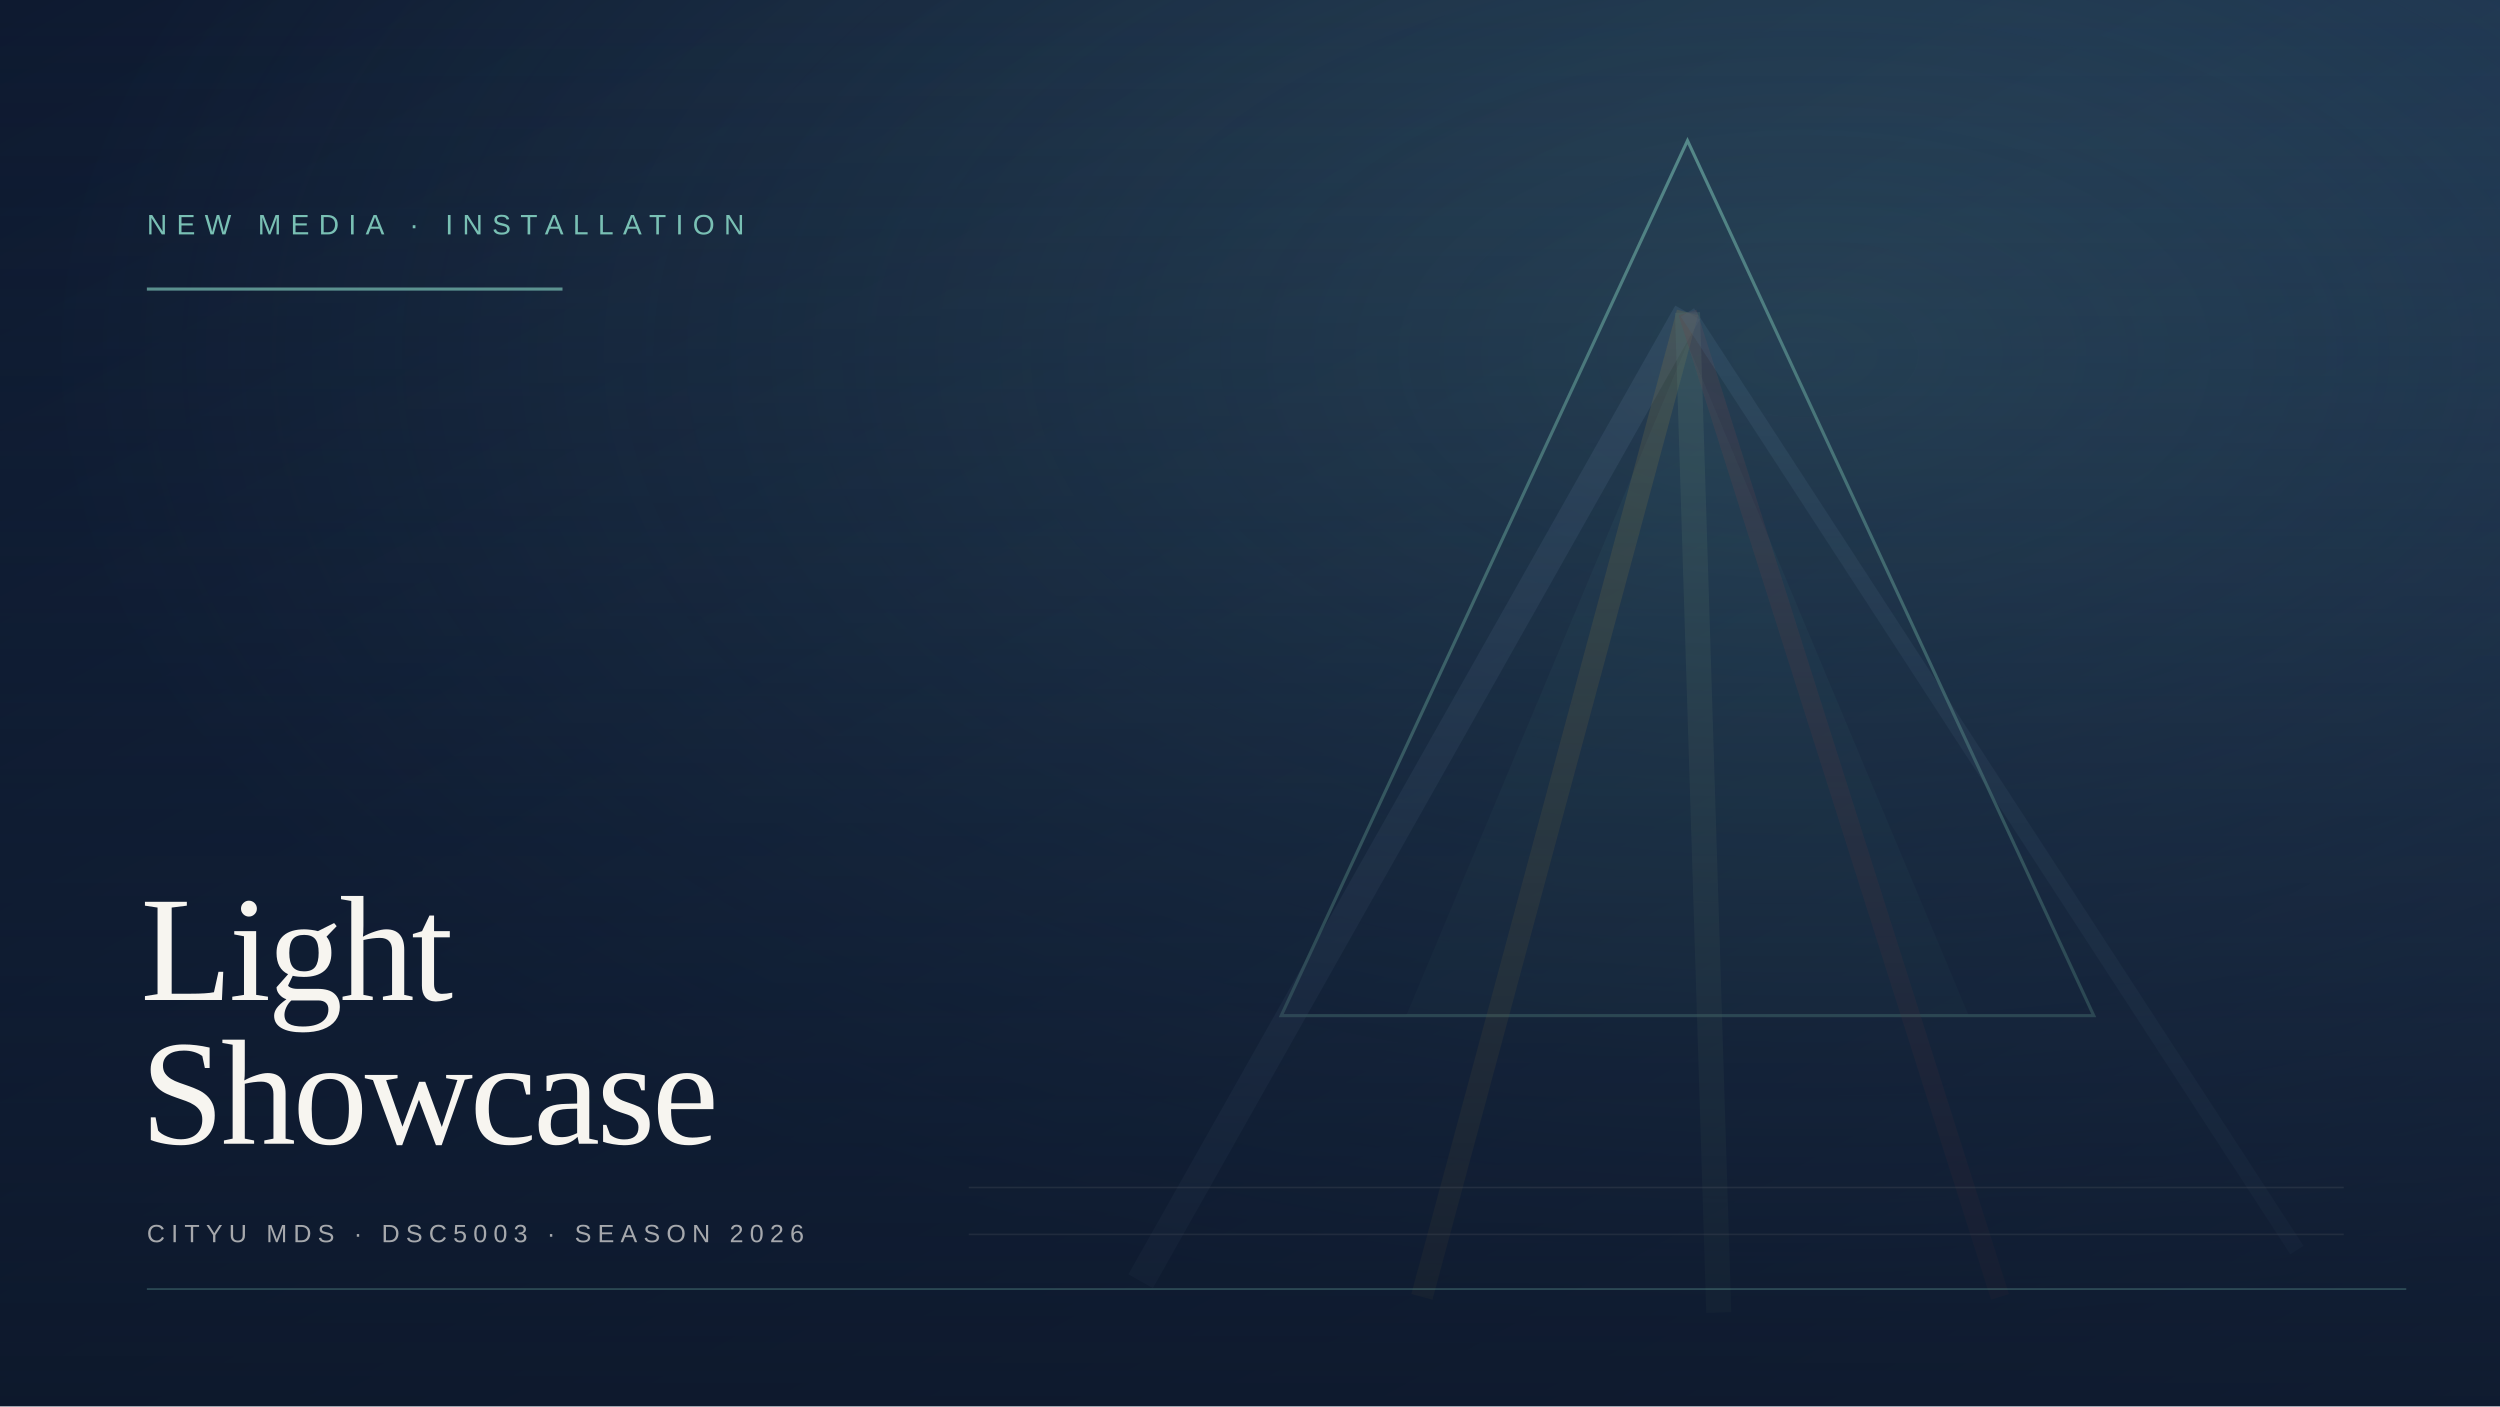
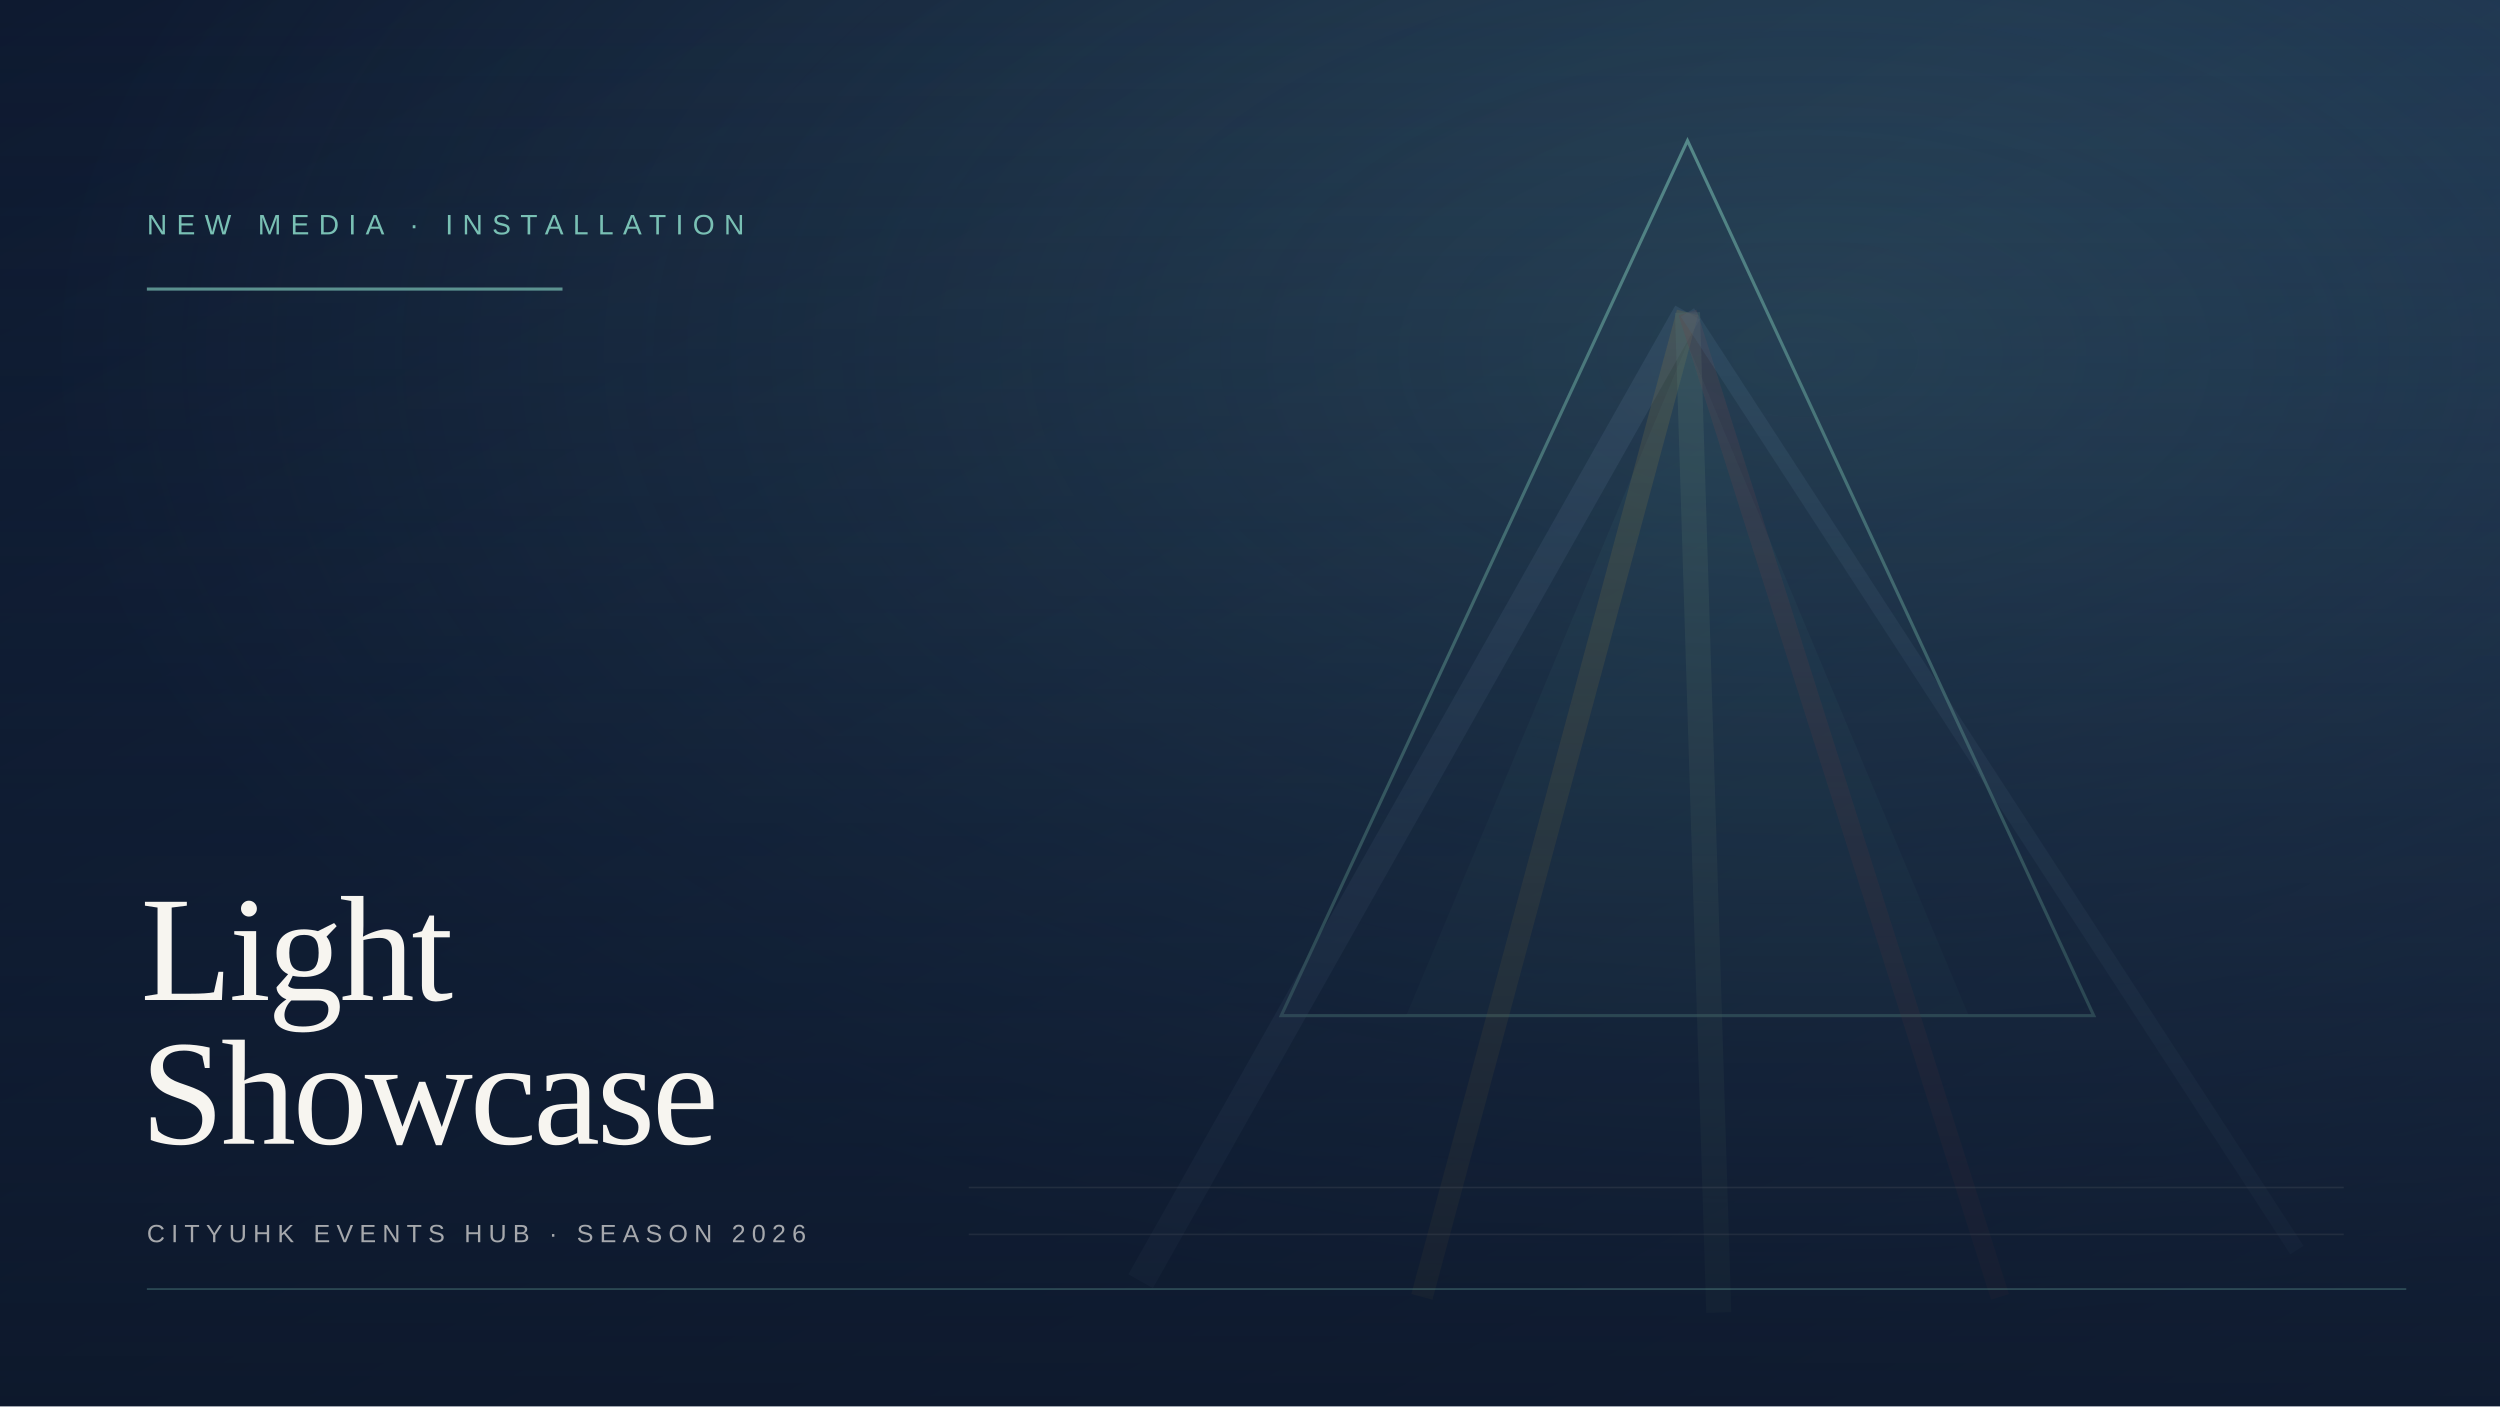
<svg xmlns="http://www.w3.org/2000/svg" width="1600" height="900" viewBox="0 0 1600 900" role="img" aria-label="Light Showcase">
  <defs>
    <linearGradient id="bg" x1="0" y1="0" x2="1" y2="1">
      <stop offset="0" stop-color="#0E1A30" />
      <stop offset=".55" stop-color="#172A49" />
      <stop offset="1" stop-color="#24395C" />
    </linearGradient>
    <radialGradient id="glow" cx=".72" cy=".25" r=".7">
      <stop offset="0" stop-color="#79C0B4" stop-opacity=".22" />
      <stop offset="1" stop-color="#79C0B4" stop-opacity="0" />
    </radialGradient>
    <linearGradient id="fade" x1="0" y1="0" x2="0" y2="1">
      <stop offset="0" stop-color="#0B1526" stop-opacity="0" />
      <stop offset="1" stop-color="#0B1526" stop-opacity=".82" />
    </linearGradient>
  </defs>
  <rect width="1600" height="900" fill="url(#bg)" />
  <rect width="1600" height="900" fill="url(#glow)" />
  <g opacity=".9">
    <path d="M820 650 L1080 90 L1340 650 Z" fill="none" stroke="#79C0B4" stroke-width="2" opacity=".7" />
    <path d="M900 650 L1080 220 L1260 650 Z" fill="#79C0B4" opacity=".08" />
    <g opacity=".6">
      <path d="M1080 200 L730 820" stroke="#7FA6C9" stroke-width="18" opacity=".3" />
      <path d="M1080 200 L910 830" stroke="#E0B84C" stroke-width="14" opacity=".3" />
      <path d="M1080 200 L1100 840" stroke="#8FBF9F" stroke-width="16" opacity=".3" />
      <path d="M1080 200 L1280 830" stroke="#B45B5B" stroke-width="12" opacity=".3" />
      <path d="M1080 200 L1470 800" stroke="#7FA6C9" stroke-width="10" opacity=".25" />
    </g>
    <g stroke="#F7F5F0" stroke-width="1" opacity=".3">
      <path d="M620 760 L1500 760" />
      <path d="M620 790 L1500 790" />
    </g>
  </g>
  <rect width="1600" height="900" fill="url(#fade)" />
  <g font-family="Georgia, 'Times New Roman', serif" fill="#F7F5F0">
    <text x="90" y="640" font-size="96" letter-spacing="-2">
      <tspan x="90" dy="0">Light</tspan>
      <tspan x="90" dy="92">Showcase</tspan>
    </text>
  </g>
  <g font-family="'Segoe UI', Arial, sans-serif" fill="#79C0B4">
    <text x="94" y="150" font-size="18" letter-spacing="6">NEW MEDIA · INSTALLATION</text>
-     <text x="94" y="795" font-size="16" letter-spacing="4" fill="#F7F5F0" opacity=".65">CITYU MDS · DSC5003 · SEASON 2026</text>
+     <text x="94" y="795" font-size="16" letter-spacing="4" fill="#F7F5F0" opacity=".65">CITYUHK EVENTS HUB · SEASON 2026</text>
  </g>
  <g stroke="#79C0B4" fill="none">
    <path d="M94 185 L360 185" stroke-width="2" opacity=".7" />
    <path d="M94 825 L1540 825" stroke-width="1" opacity=".32" />
  </g>
</svg>
